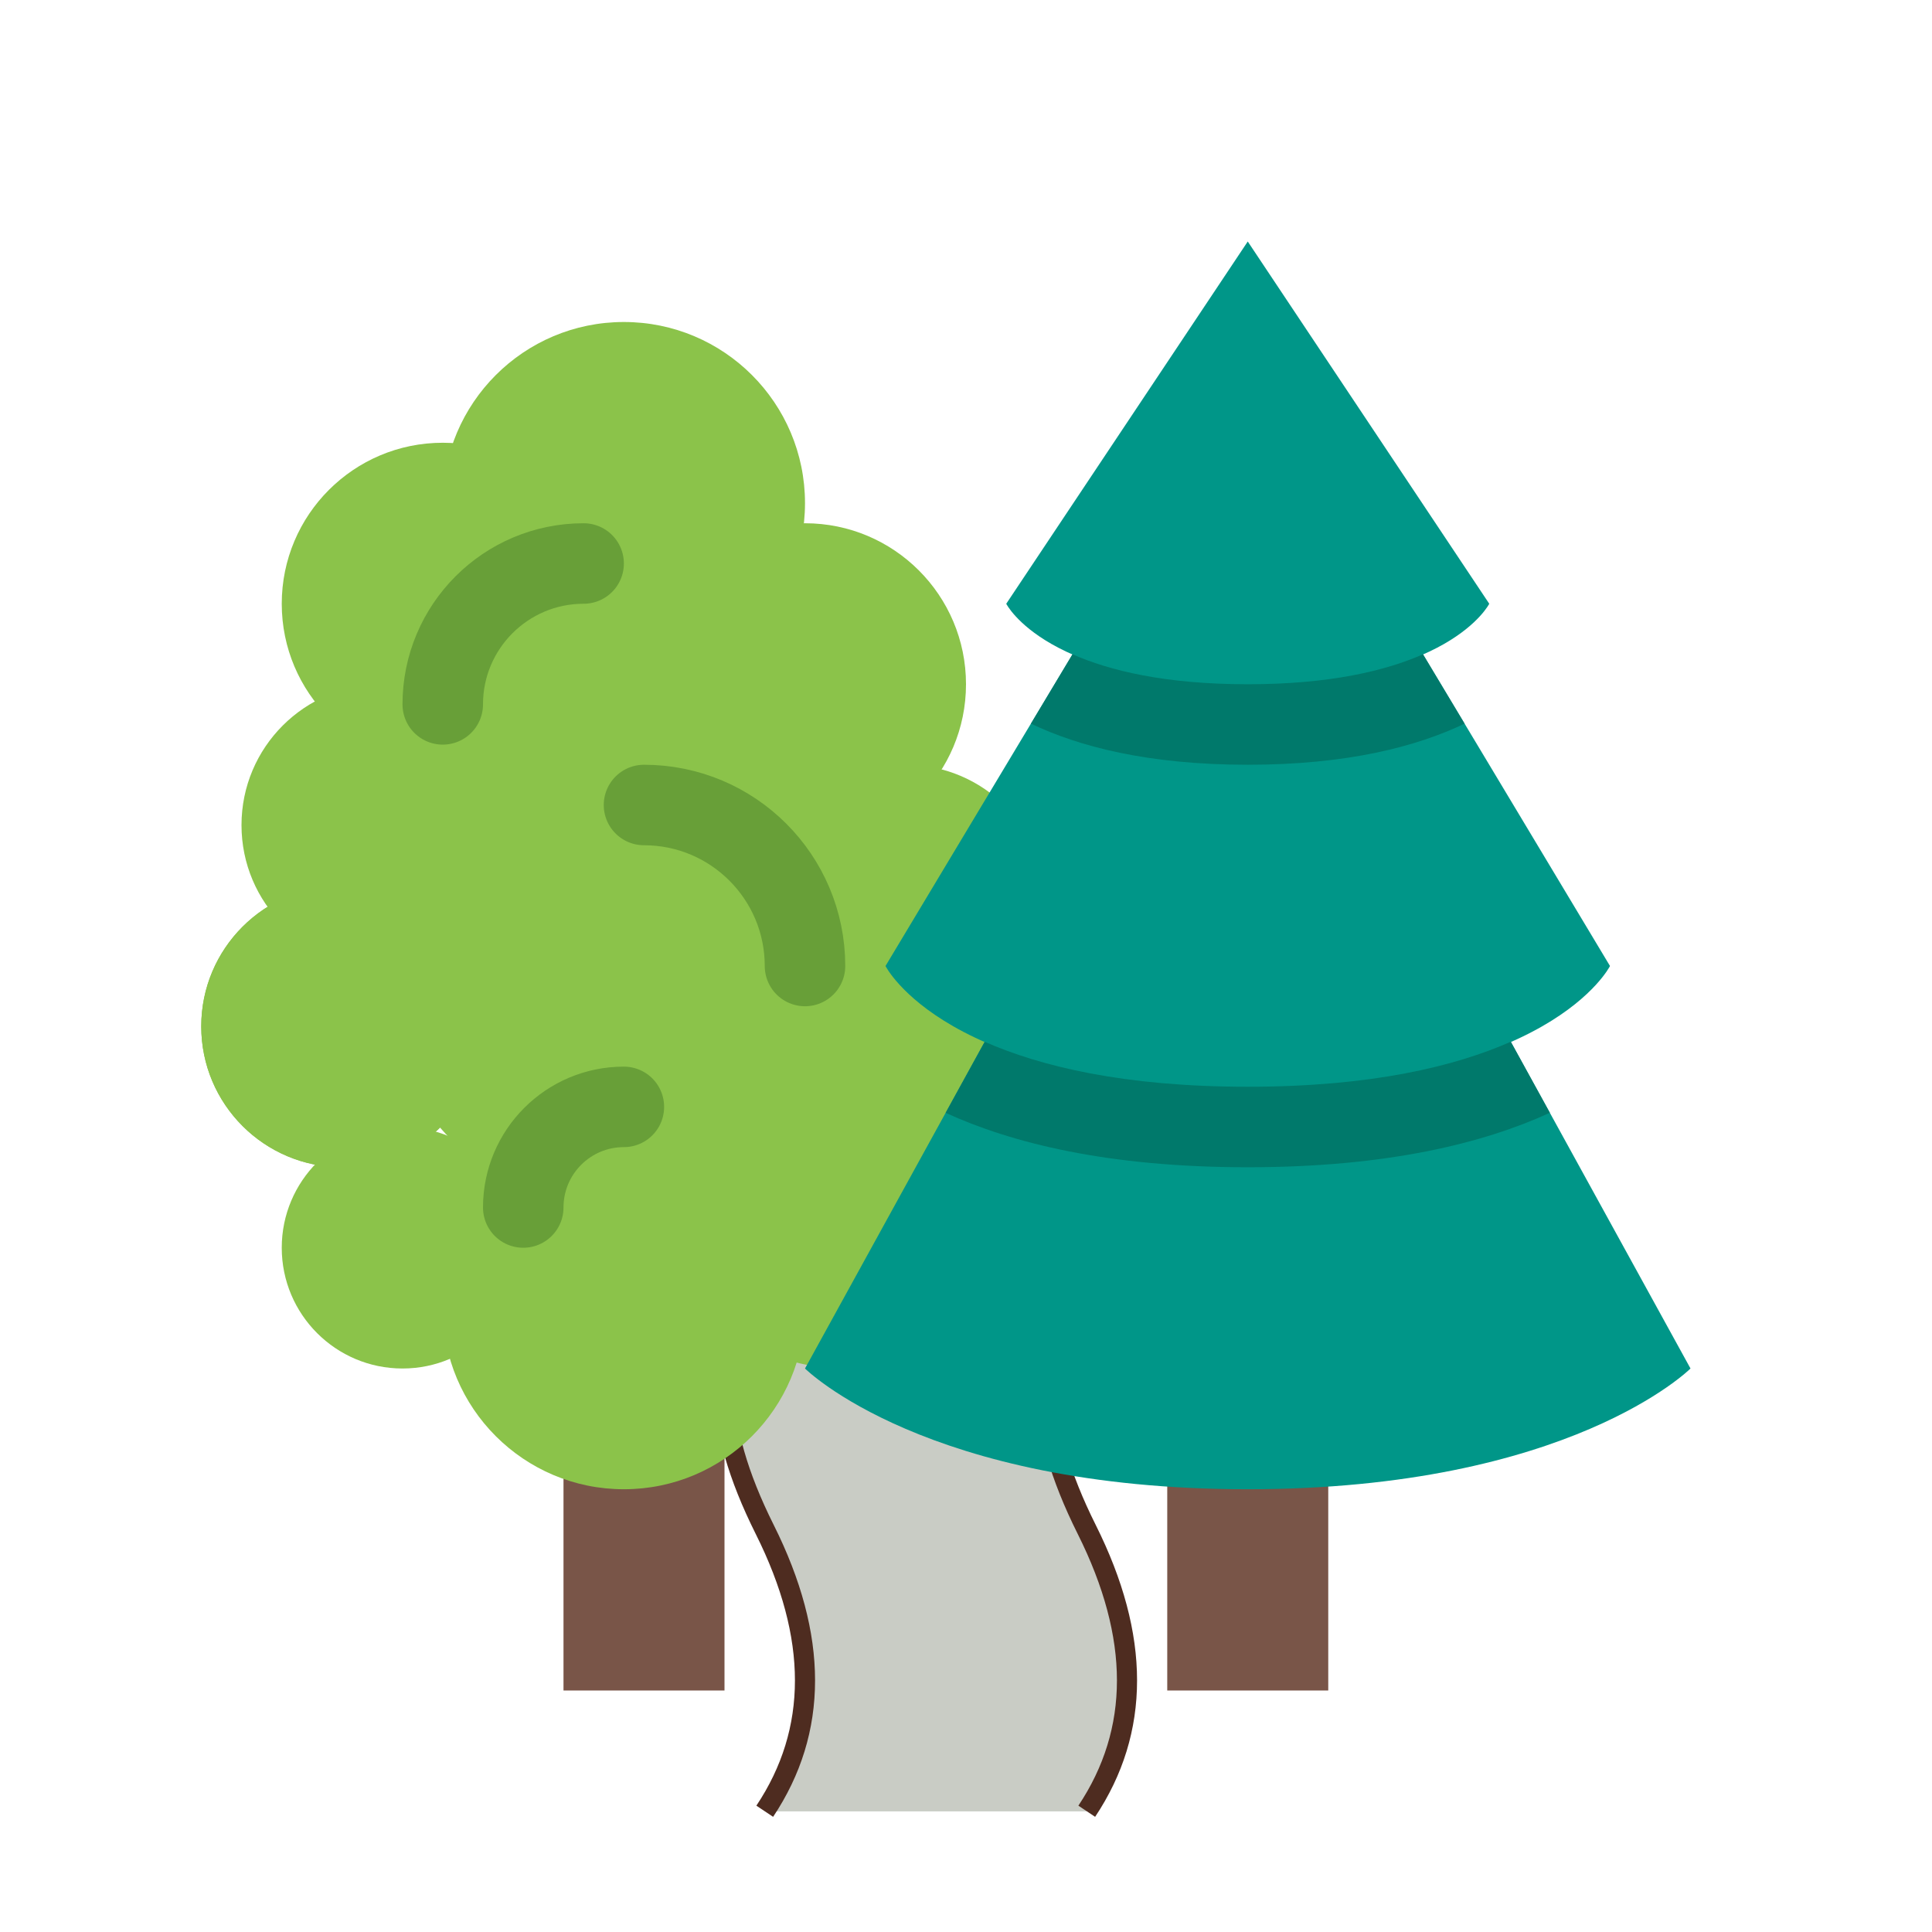
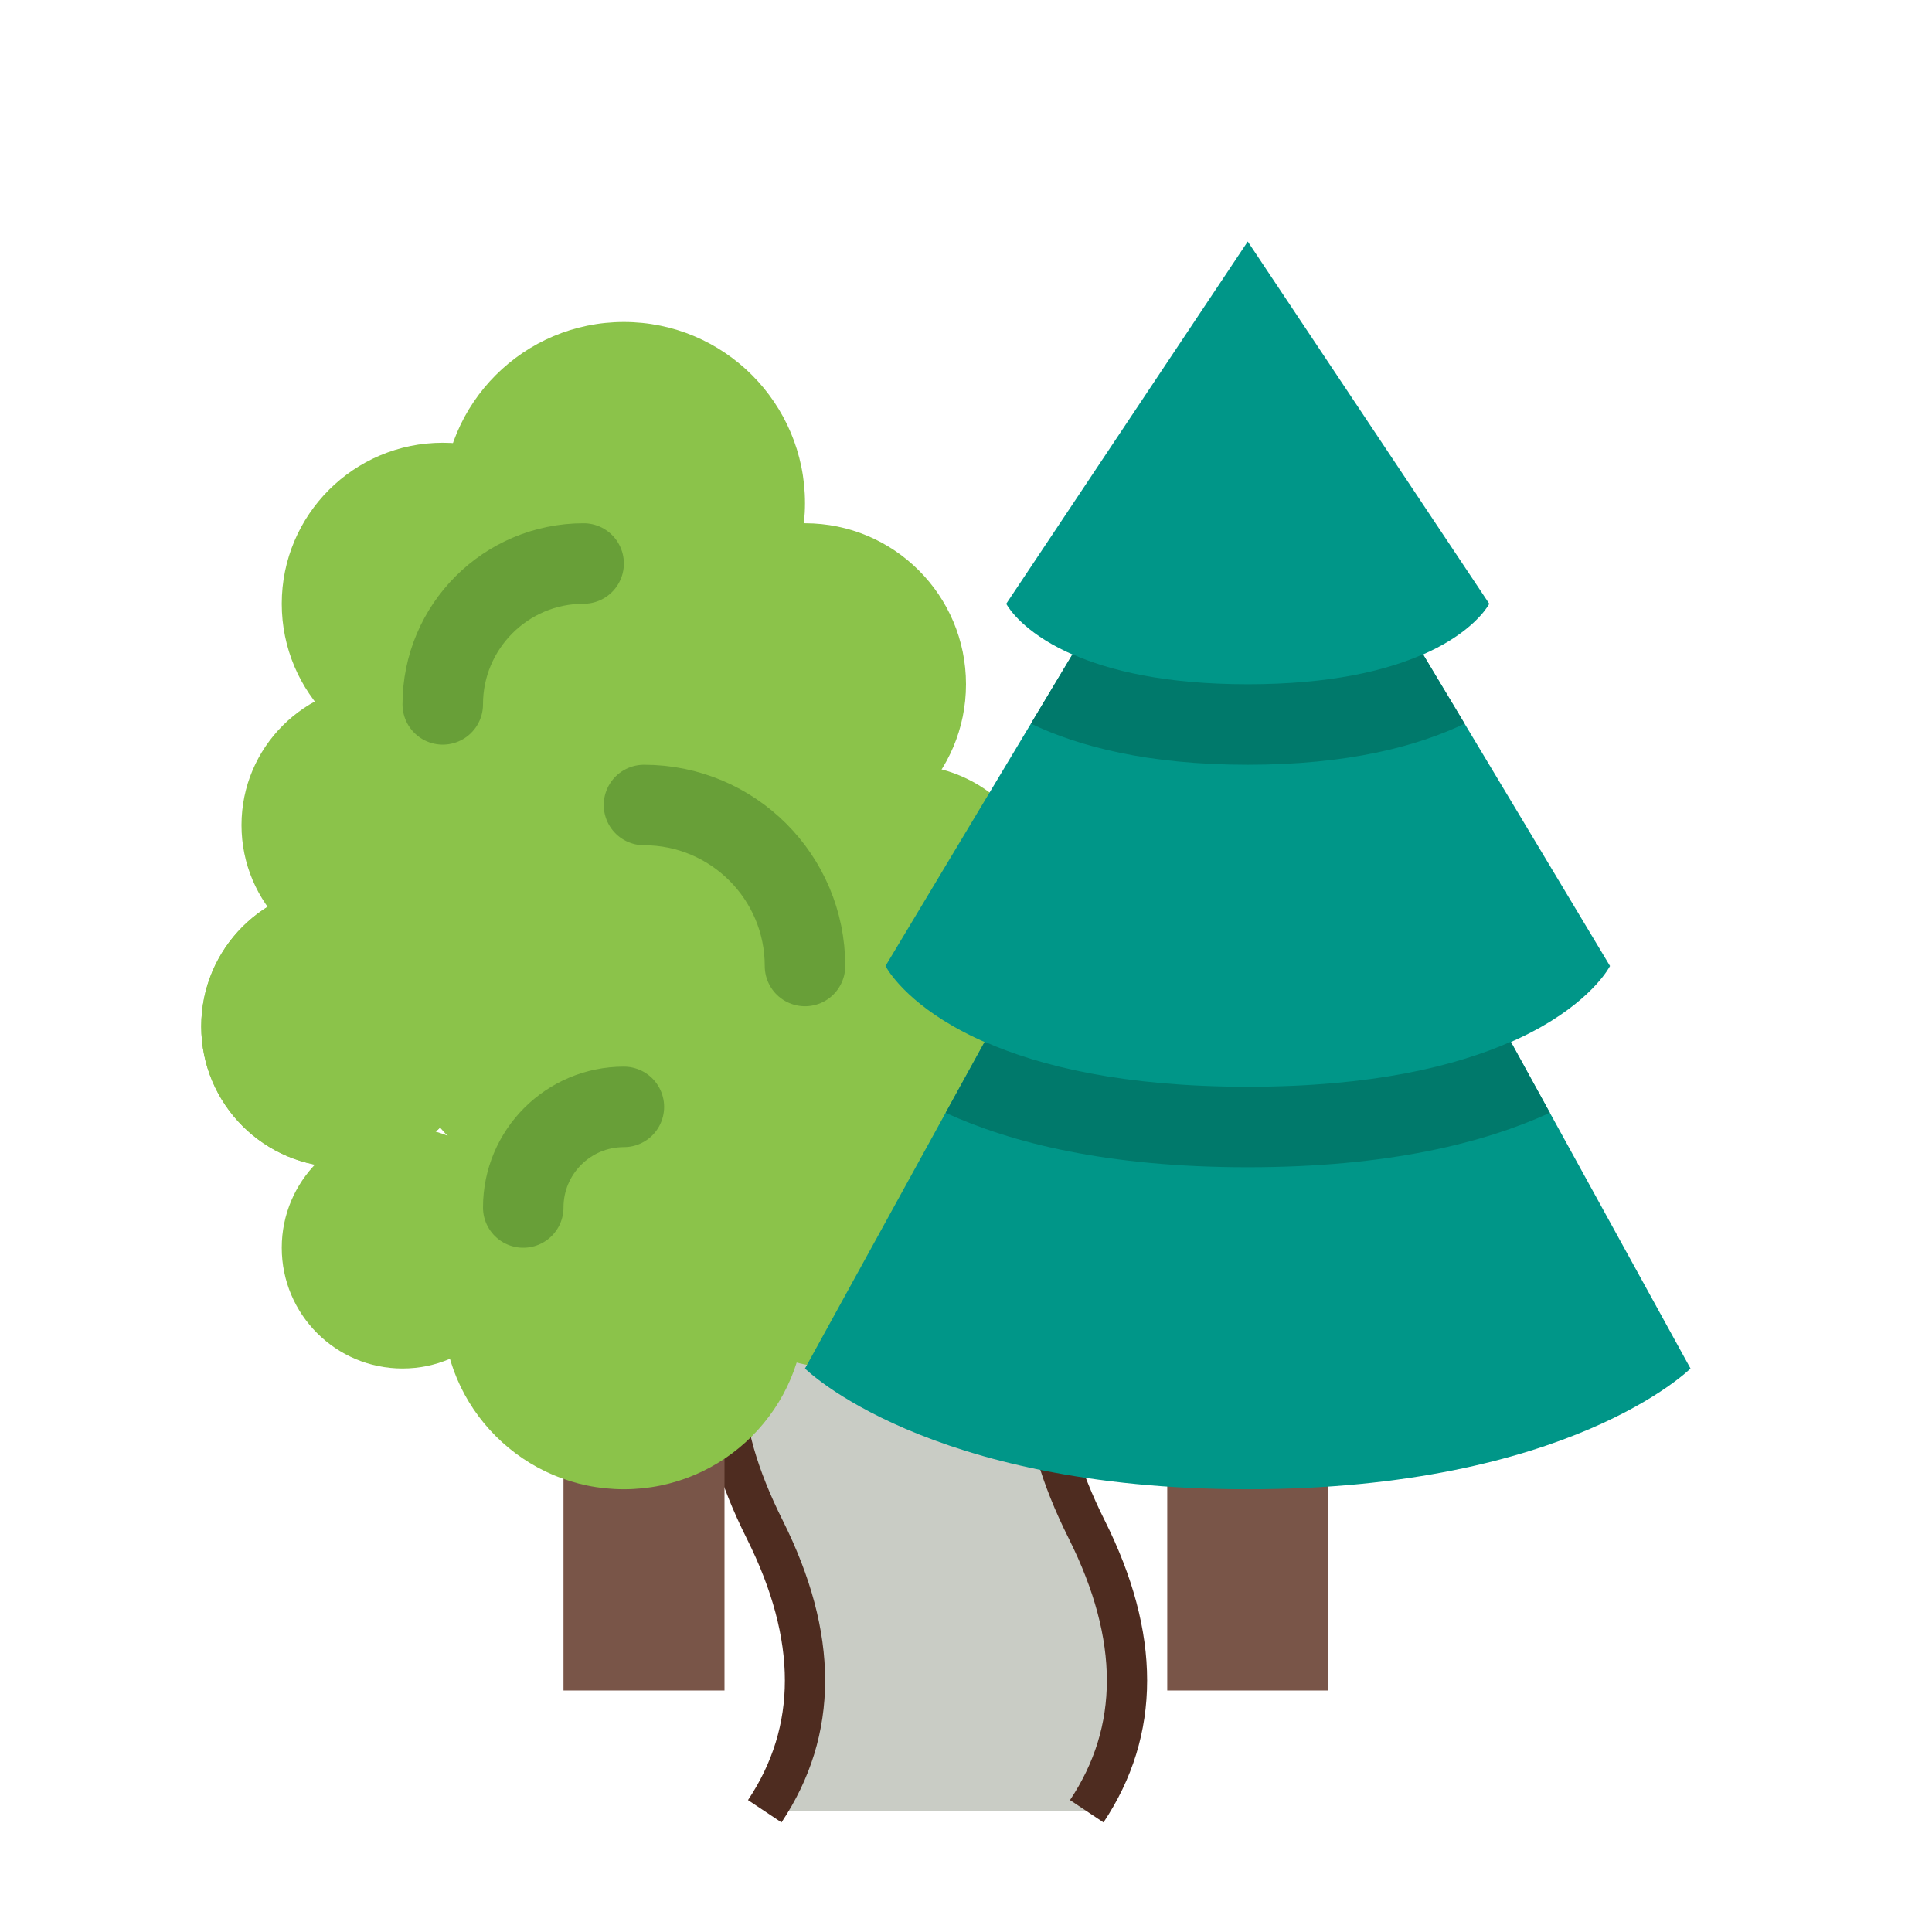
- <svg xmlns="http://www.w3.org/2000/svg" id="greenway" viewBox="0 0 48 48" fill="rgb(52, 73, 94)">
+ <svg xmlns="http://www.w3.org/2000/svg" id="greenway" viewBox="0 0 48 48" height="48" width="48" fill="rgb(52, 73, 94)">
  <path d="M 19 45 Q 21 42 19 38 T 19 32 T 19 25 L 27 45 Z" fill="#c9ccc5" />
  <path d="M 27 45 Q 29 42 27 38 T 27 32 T 27 25 L 19 45 Z" fill="#c9ccc5" />
-   <path d="M 19 45 Q 21 42 19 38 T 19 32 T 19 25 M 27 45 Q 29 42 27 38 T 27 32 T 27 25" stroke="#4E2C20" stroke-width="0.5" fill="none" />
+   <path d="M 19 45 Q 21 42 19 38 T 19 32 T 19 25 M 27 45 Q 29 42 27 38 T 27 32 T 27 25" stroke="#4E2C20" stroke-width="1" fill="none" />
  <line fill="none" stroke="#795548" stroke-width="4" x1="31" y1="42" x2="31" y2="34" />
  <line fill="none" stroke="#795548" stroke-width="4" x1="16" y1="42" x2="16" y2="31" />
  <circle fill="#8BC34A" cx="15.5" cy="12.5" r="4.5" />
  <circle fill="#8BC34A" cx="21" cy="29" r="5" />
  <circle fill="#8BC34A" cx="22.5" cy="22.5" r="3.5" />
  <circle fill="#8BC34A" cx="20" cy="17" r="4" />
  <circle fill="#8BC34A" cx="15.5" cy="32.5" r="4.5" />
  <ellipse fill="#8BC34A" cx="15" cy="22.5" rx="6" ry="7.5" />
  <circle fill="#8BC34A" cx="11" cy="15" r="4" />
  <circle fill="#8BC34A" cx="10" cy="31" r="3" />
  <circle fill="#8BC34A" cx="9.5" cy="20.5" r="3.5" />
  <circle fill="#8BC34A" cx="8.5" cy="25.5" r="3.5" />
  <circle fill="#8BC34A" cx="8.5" cy="25.5" r="3.5" />
  <path fill="#009688" d="M31,14L20,34c0,0,3,3,11,3s11-3,11-3L31,14z" />
  <path fill="#009688" d="M31,9l-9,15c0,0,1.5,3,9,3s9-3,9-3L31,9z" />
  <path fill="#009688" d="M31,6l-6,9c0,0,1,2,6,2s6-2,6-2L31,6z" />
  <path fill="#00796B" d="M31,29c3.486,0,5.87-0.604,7.506-1.353l-0.971-1.765C36.168,26.484,34.104,27,31,27   s-5.168-0.516-6.535-1.117l-0.971,1.765C25.13,28.396,27.514,29,31,29z" />
  <path fill="#00796B" d="M36.387,17.979l-1.033-1.723C34.442,16.657,33.066,17,31,17s-3.442-0.343-4.354-0.744l-1.033,1.723   C26.797,18.545,28.514,19,31,19S35.203,18.545,36.387,17.979z" />
  <path fill="none" stroke="#689F38" stroke-width="2" stroke-linecap="round" stroke-linejoin="round" d="M11,17.5   c0-1.933,1.567-3.5,3.5-3.5" />
  <path fill="none" stroke="#689F38" stroke-width="2" stroke-linecap="round" stroke-linejoin="round" d="M20,24   c0-2.209-1.791-4-4-4" />
  <path fill="none" stroke="#689F38" stroke-width="2" stroke-linecap="round" stroke-linejoin="round" d="M13,30   c0-1.381,1.119-2.5,2.5-2.5" />
</svg>
